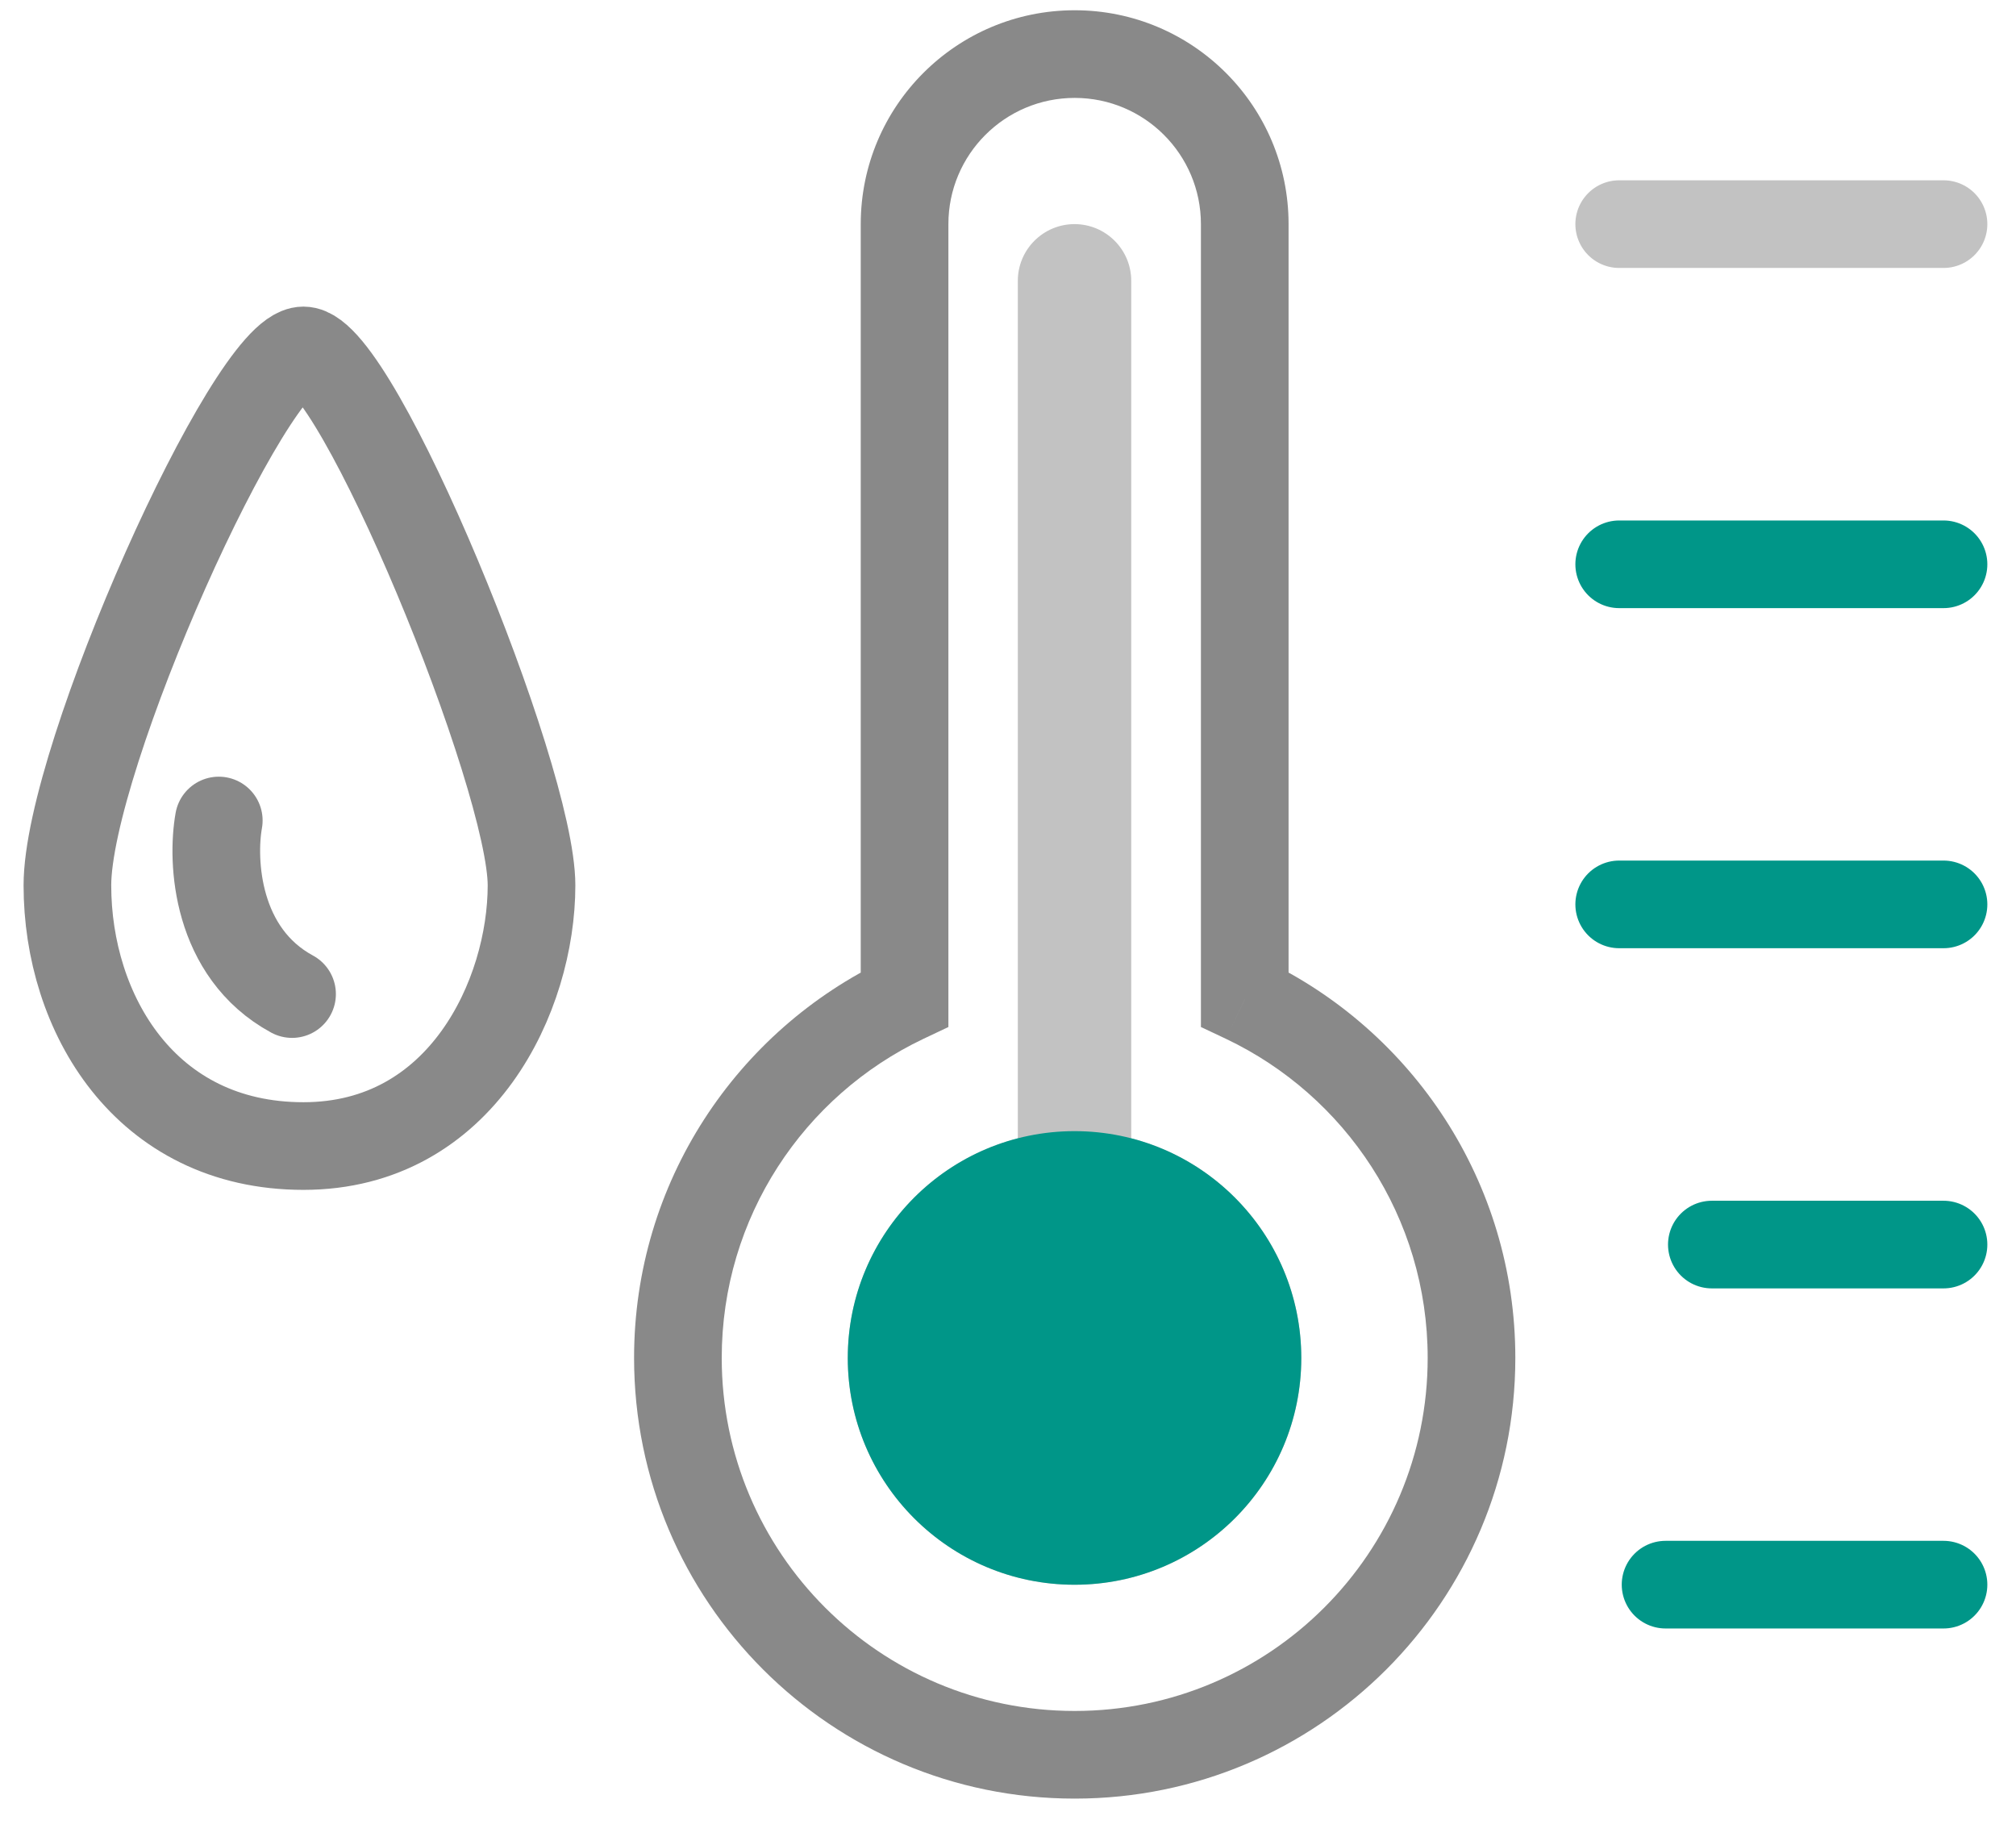
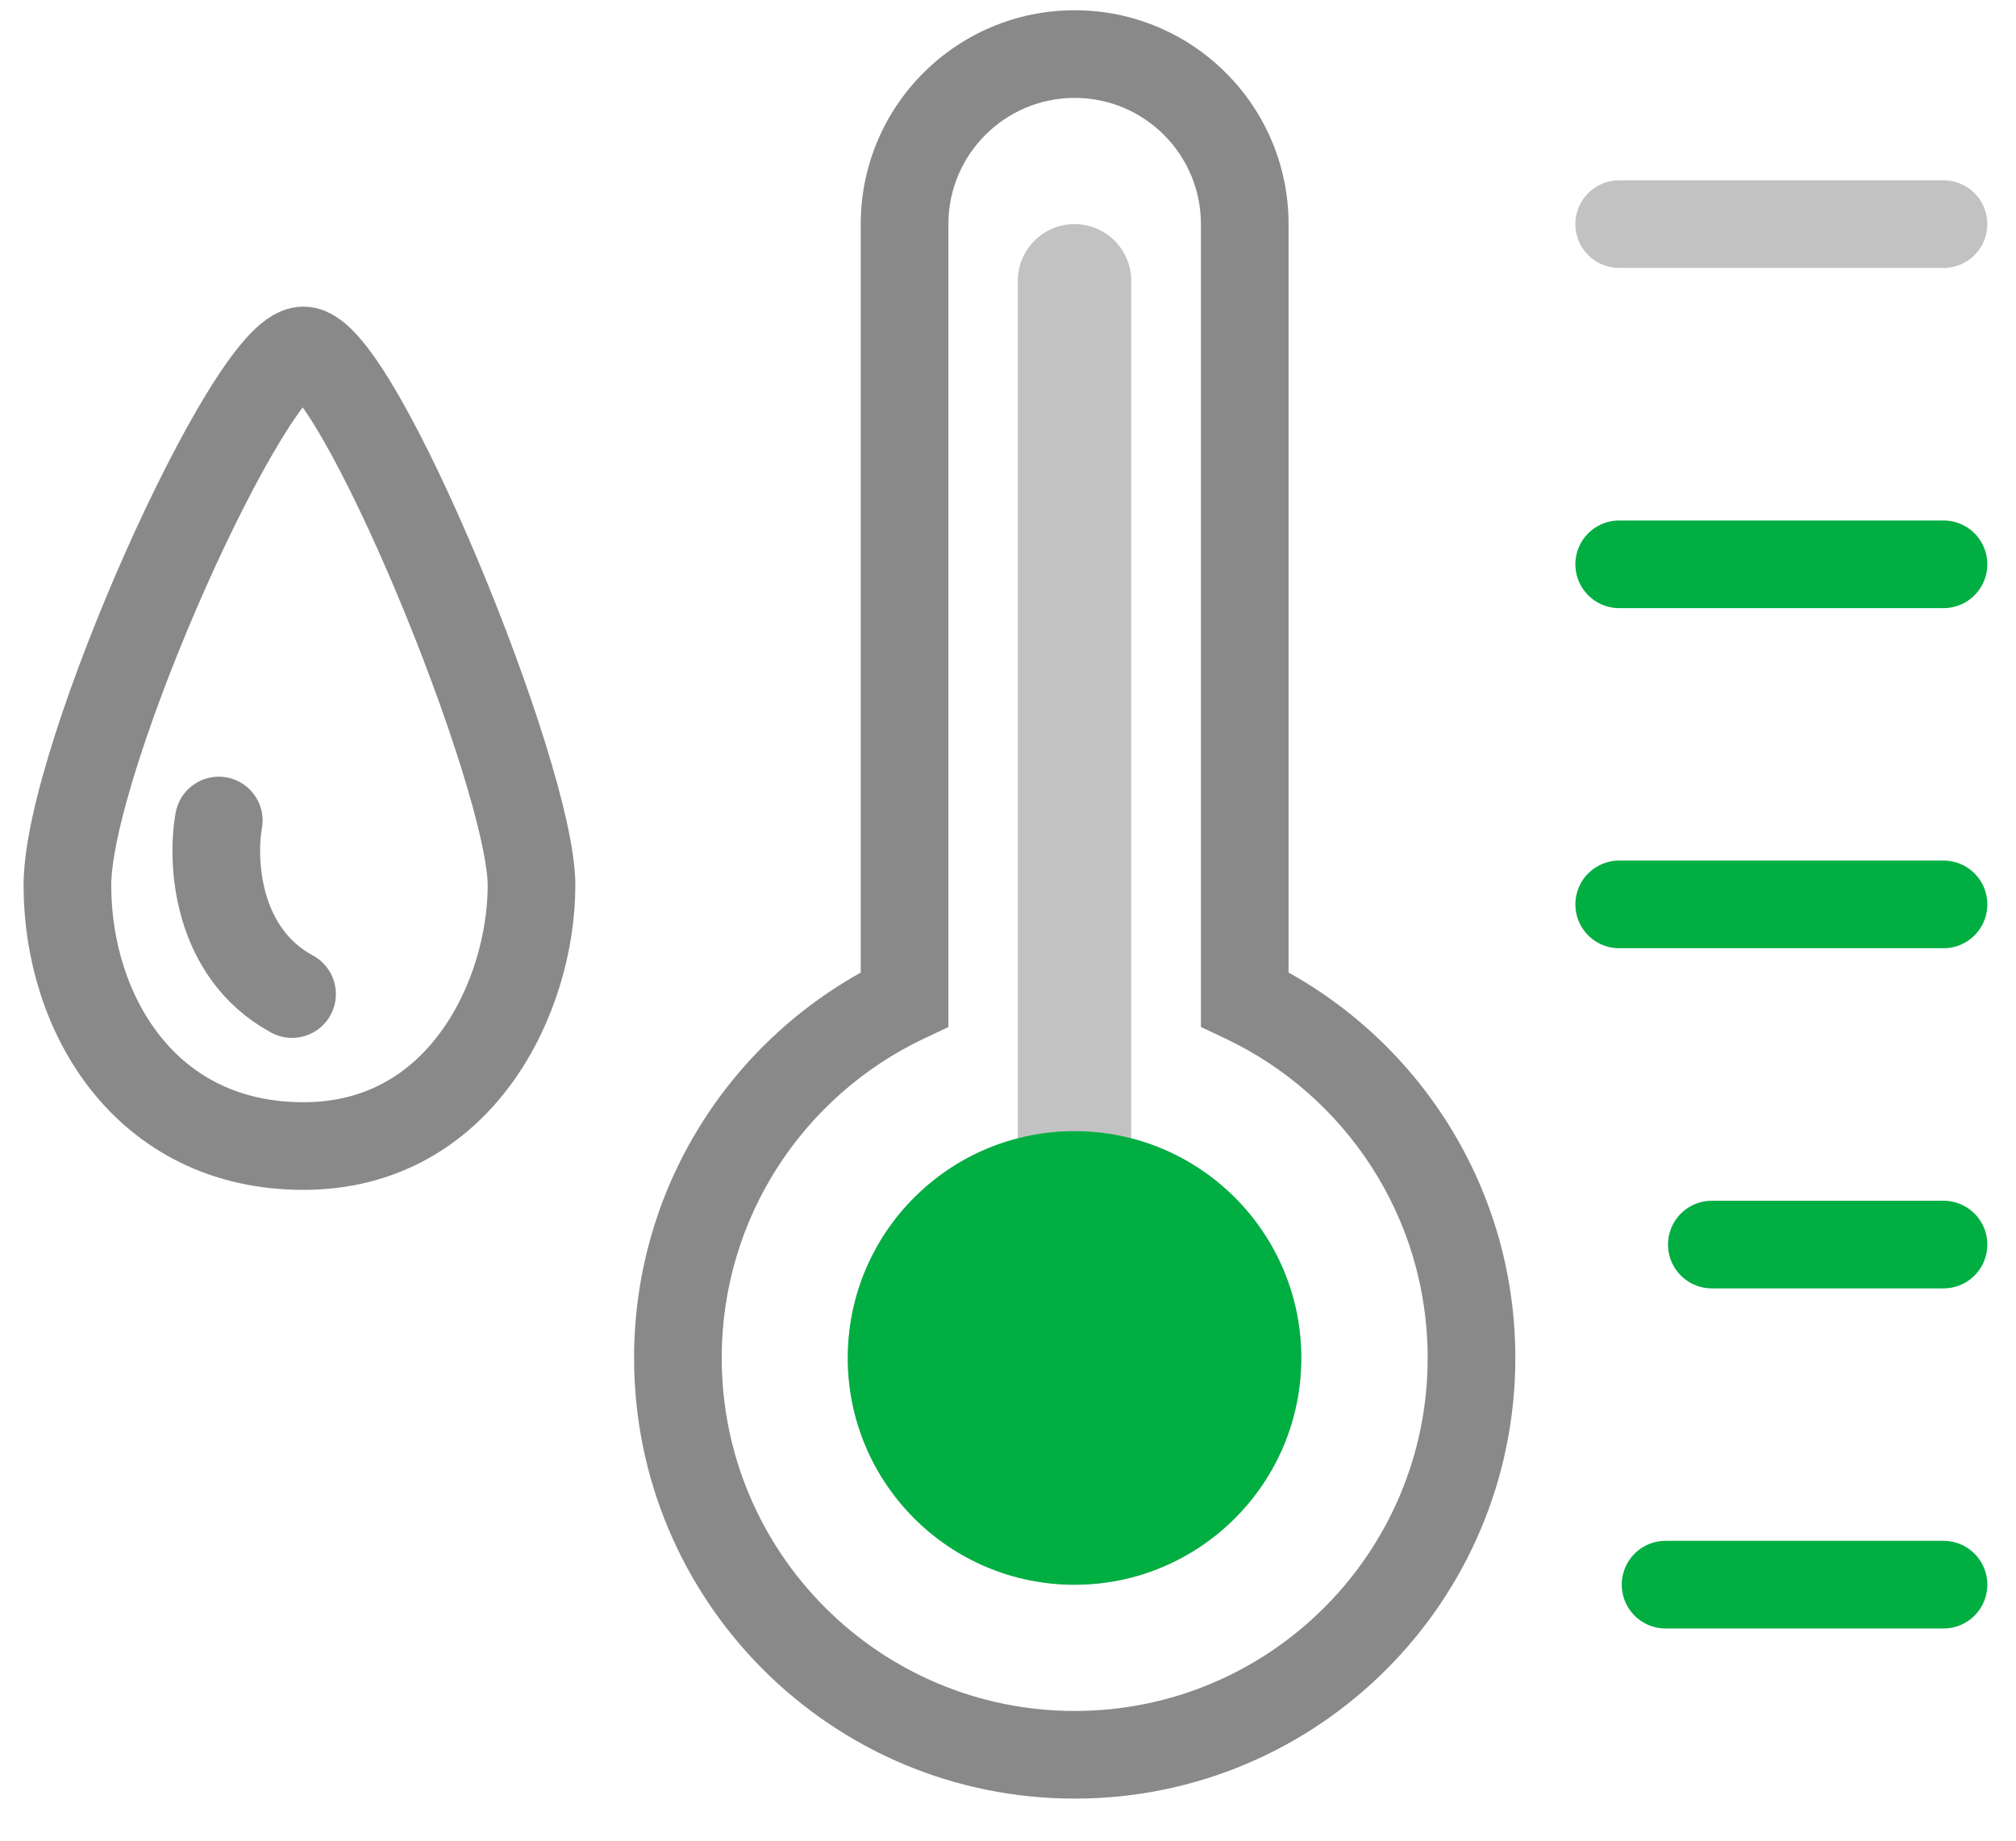
<svg xmlns="http://www.w3.org/2000/svg" width="23" height="21" viewBox="0 0 23 21" fill="none">
  <path d="M10.32 11.401L10.535 11.852L10.82 11.717V11.401H10.32ZM14.201 11.401H13.701V11.717L13.987 11.852L14.201 11.401ZM10.82 2.557C10.82 1.762 11.465 1.117 12.261 1.117V0.117C10.913 0.117 9.82 1.209 9.82 2.557H10.82ZM10.82 11.401V2.557H9.82V11.401H10.82ZM8.234 15.492C8.234 13.887 9.173 12.499 10.535 11.852L10.106 10.949C8.409 11.755 7.234 13.486 7.234 15.492H8.234ZM12.261 19.52C10.037 19.52 8.234 17.717 8.234 15.492H7.234C7.234 18.269 9.484 20.52 12.261 20.52V19.52ZM16.288 15.492C16.288 17.717 14.485 19.52 12.261 19.52V20.52C15.037 20.52 17.288 18.269 17.288 15.492H16.288ZM13.987 11.852C15.348 12.499 16.288 13.886 16.288 15.492H17.288C17.288 13.486 16.113 11.755 14.416 10.949L13.987 11.852ZM13.701 2.557V11.401H14.701V2.557H13.701ZM12.261 1.117C13.056 1.117 13.701 1.762 13.701 2.557H14.701C14.701 1.209 13.608 0.117 12.261 0.117V1.117Z" fill="#898989" />
  <path d="M0.769 10.101C0.769 8.646 2.857 3.998 3.462 3.998C4.067 3.998 6.064 8.854 6.064 10.101C6.064 11.349 5.27 13.075 3.462 13.075C1.654 13.075 0.769 11.556 0.769 10.101Z" stroke="#898989" />
  <path d="M2.496 9.361C2.413 9.825 2.463 10.87 3.332 11.341" stroke="#898989" stroke-linecap="round" />
  <path fill-rule="evenodd" clip-rule="evenodd" d="M11.612 12.987L11.612 3.204C11.612 2.847 11.902 2.557 12.259 2.557C12.616 2.557 12.906 2.847 12.906 3.204L12.906 12.987C14.021 13.274 14.846 14.287 14.846 15.493C14.846 16.922 13.688 18.08 12.259 18.08C10.83 18.08 9.672 16.922 9.672 15.493C9.672 14.287 10.496 13.274 11.612 12.987Z" fill="#C2C2C2" />
-   <path d="M14.846 15.493C14.846 16.921 13.688 18.08 12.259 18.08C10.83 18.08 9.672 16.921 9.672 15.493C9.672 14.064 10.83 12.905 12.259 12.905C13.688 12.905 14.846 14.064 14.846 15.493Z" fill="#009688" />
-   <path d="M22.173 18.079H19.002" stroke="#009688" stroke-linecap="round" />
-   <path d="M22.173 14.199H19.53" stroke="#009688" stroke-linecap="round" />
-   <path d="M22.173 10.318L18.473 10.318" stroke="#009688" stroke-linecap="round" />
-   <path d="M22.173 6.438L18.473 6.438" stroke="#009688" stroke-linecap="round" />
+   <path d="M14.846 15.493C14.846 16.921 13.688 18.08 12.259 18.08C10.83 18.08 9.672 16.921 9.672 15.493C9.672 14.064 10.83 12.905 12.259 12.905C13.688 12.905 14.846 14.064 14.846 15.493Z" fill="#00AE42" />
+   <path d="M22.173 18.079H19.002" stroke="#00AE42" stroke-linecap="round" />
+   <path d="M22.173 14.199H19.53" stroke="#00AE42" stroke-linecap="round" />
+   <path d="M22.173 10.318L18.473 10.318" stroke="#00AE42" stroke-linecap="round" />
+   <path d="M22.173 6.438L18.473 6.438" stroke="#00AE42" stroke-linecap="round" />
  <path d="M22.173 2.557H18.473" stroke="#C2C2C2" stroke-linecap="round" />
</svg>
